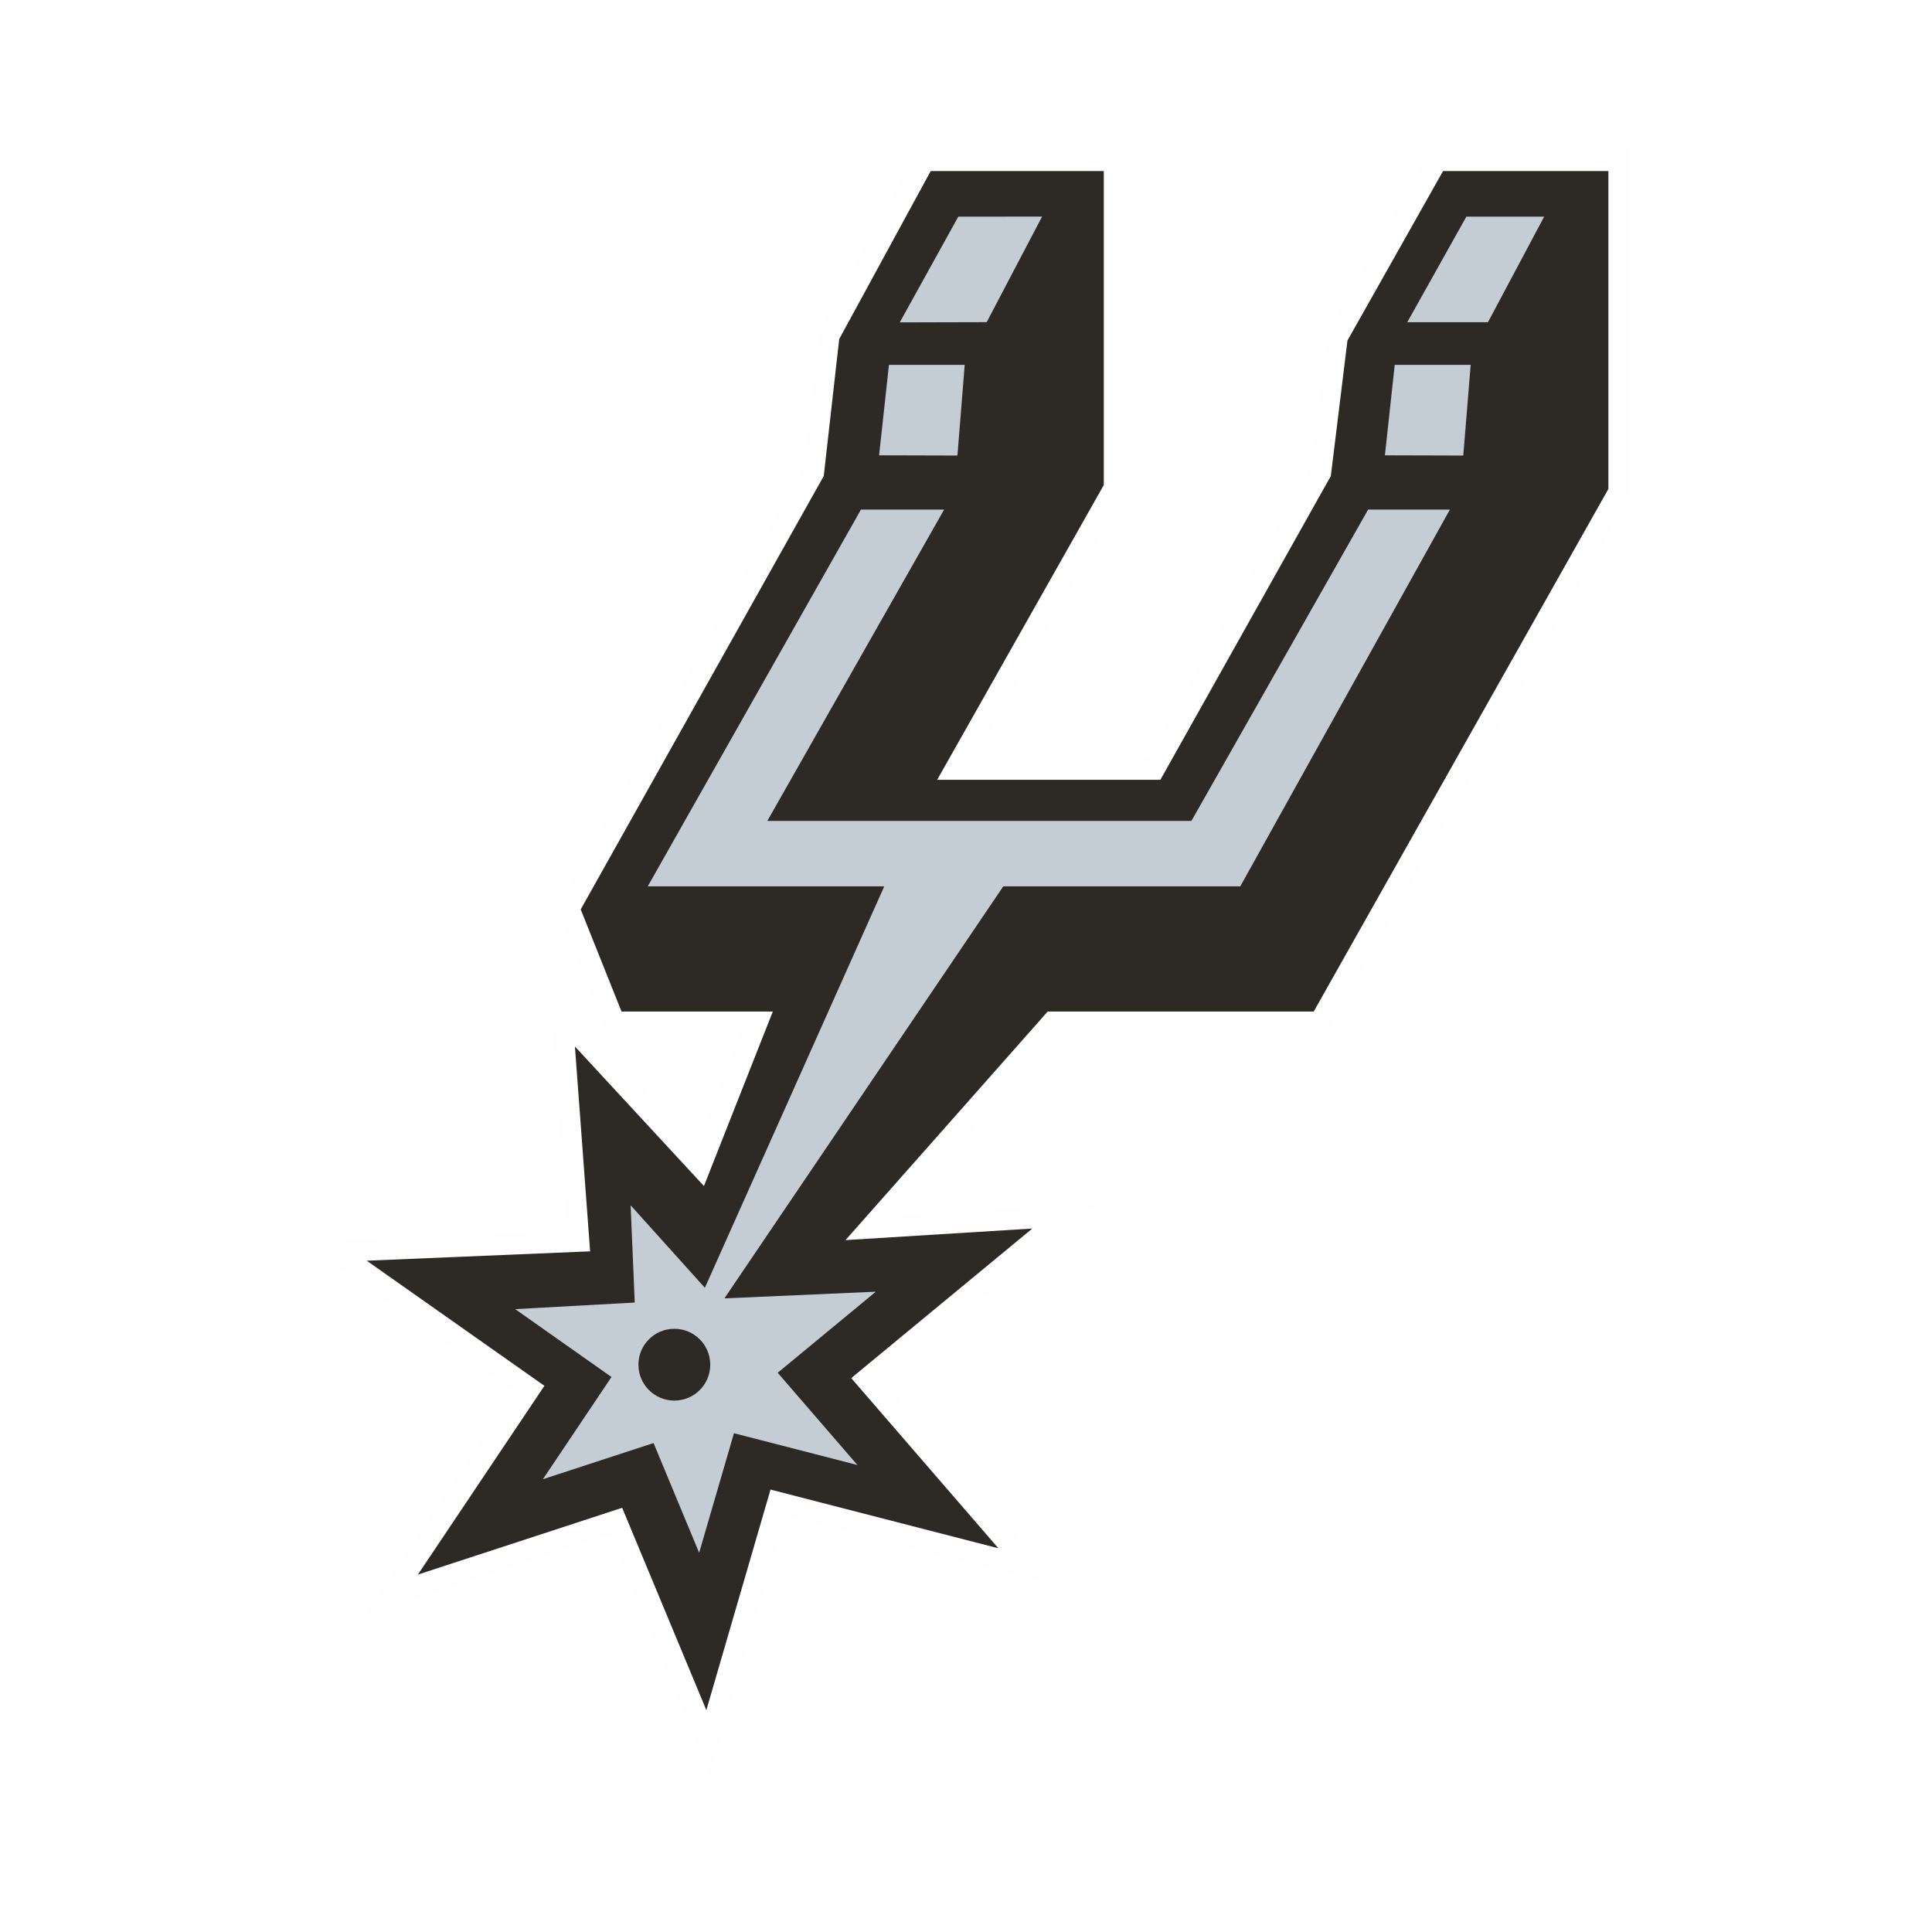
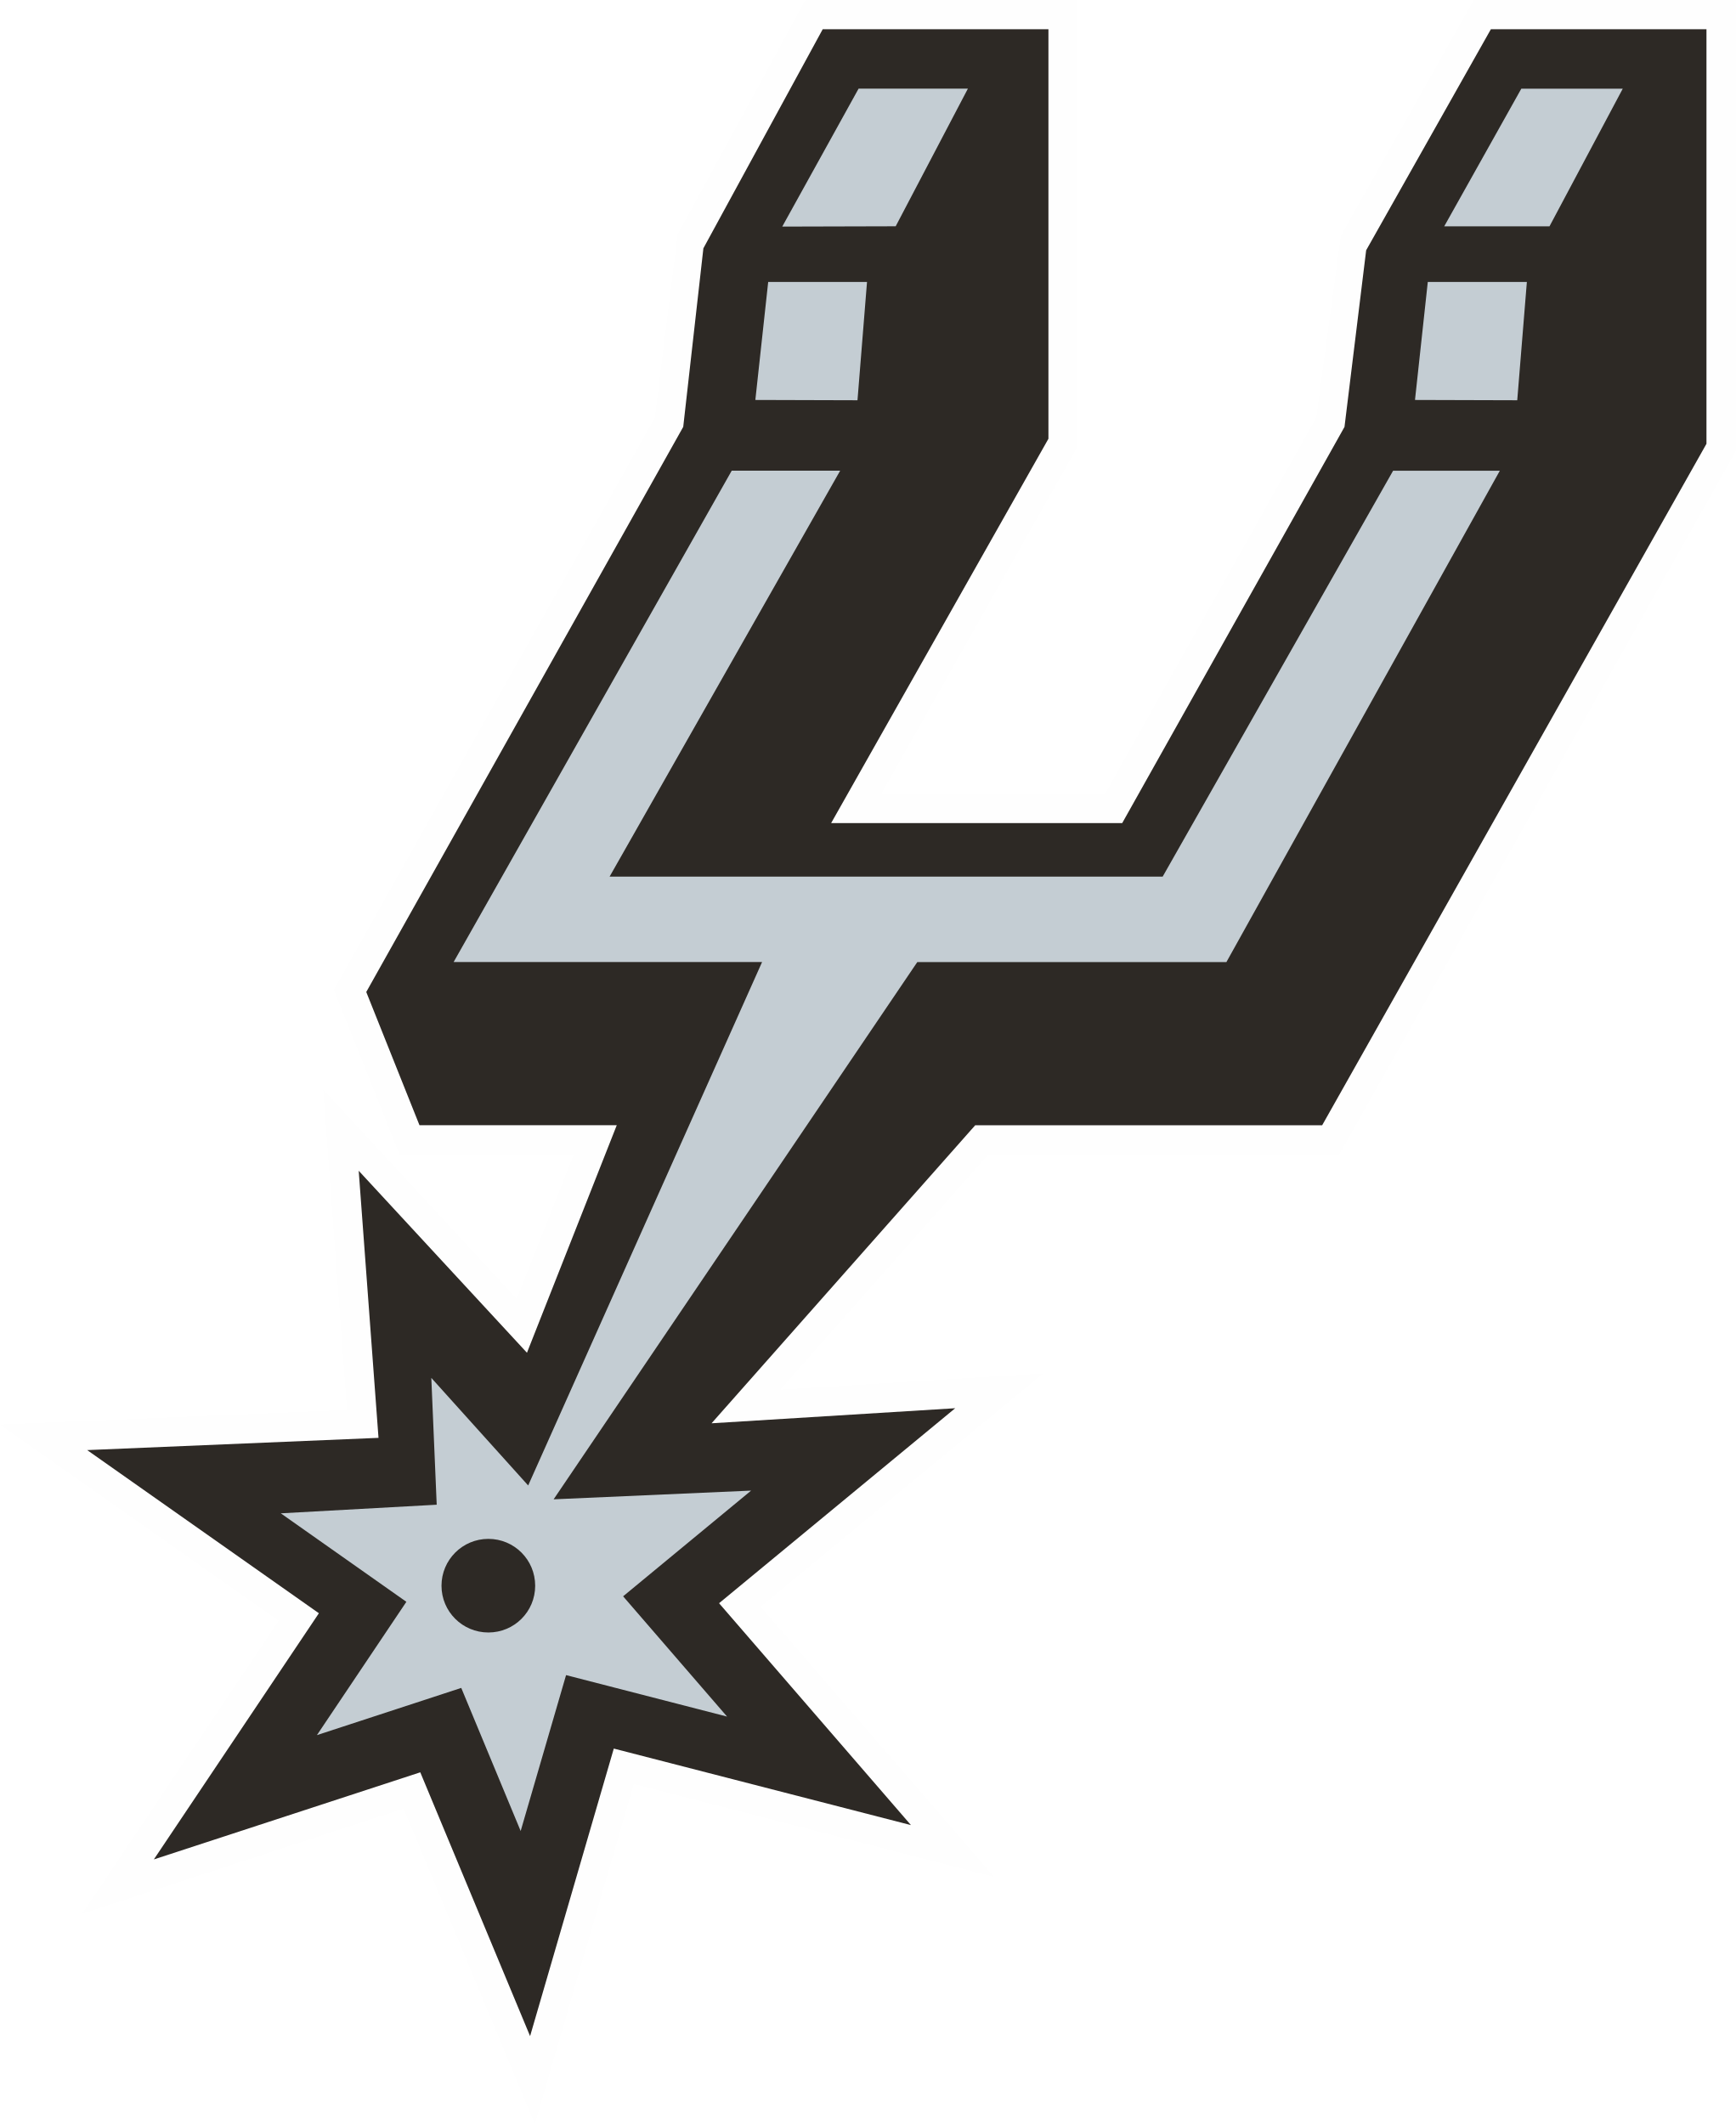
- <svg xmlns="http://www.w3.org/2000/svg" width="500" height="500" viewBox="0 0 500 500">
-   <g fill="none" fill-rule="evenodd">
-     <path fill="#FEFEFE" fill-rule="nonzero" d="M370.074 38.464L343.68 85.268l-4.871 36.081-41.899 74.668h-44.416l38.965-68.947V38.464h-54.029L212.103 84.966l-4.546 36.406-63.678 113.569 13.035 32.657h34.558l-11.307 28.642-38.397-41.535 4.72 63.597-68.873 2.89 55.305 38.936-38.965 58.131 63.771-20.855 26.035 62.61 19.645-67.496 71.494 18.441-46.329-53.616 56.059-46.305-52.185 3.238 41.296-46.676h69.627l77.93-138.207.742-1.335V38.464z" />
-     <path fill="#FEFEFE" fill-rule="nonzero" d="M373.466 44.261l-24.747 43.868-4.302 35.059-44.114 78.626h-57.764l43.117-76.281V44.261h-44.787l-23.681 43.485-4.001 35.442-62.901 112.165 10.565 26.437h39.151l-17.824 45.156-33.387-36.115 3.931 53.013-57.81 2.425 45.981 32.379-32.749 48.858 52.87-17.292 21.79 52.363 16.607-57.075 58.97 15.191-38.084-44.042 46.863-38.704-48.347 2.994 52.325-59.152h68.85l76.26-135.248V44.261zM373.466 48.407v-4.143 4.143z" />
-     <path fill="#2D2925" fill-rule="nonzero" d="M373.466 44.261l-24.747 43.868-4.302 35.059-44.114 78.626h-57.764l43.117-76.281V44.261h-44.787l-23.681 43.485-4.001 35.442-62.901 112.165 10.565 26.437h39.151l-17.824 45.156-33.387-36.115 3.931 53.013-57.81 2.425 45.981 32.379-32.749 48.858 52.87-17.292 21.79 52.363 16.607-57.075 58.97 15.191-38.084-44.042 46.863-38.704-48.347 2.994 52.325-59.152h68.85l76.26-135.248V44.261z" />
-     <path fill="#C4CDD3" fill-rule="nonzero" d="M364.2 83.387h20.886l14.542-27.319h-20.132zM232.859 83.432l22.498-.058 14.334-27.319-21.686.012zM227.508 117.839l20.271.058 1.89-23.477h-19.61zM358.413 117.839l20.283.058 1.913-23.477h-19.657zM174.524 362.468c-5.137 0-9.301-4.155-9.301-9.284 0-5.141 4.163-9.296 9.301-9.296 5.137 0 9.289 4.155 9.289 9.296 0 5.13-4.152 9.284-9.289 9.284zm179.541-230.585l-45.726 80.564h-109.752l45.749-80.564h-21.524l-55.177 97.507h61.208l-46.422 103.89-19.216-21.354 1.067 25.172-30.94 1.706 24.922 17.559-17.755 26.46 28.644-9.365 11.794 28.398 9.011-30.94 31.949 8.228-20.631-23.872 25.397-20.982-39.185 1.729 72.167-106.629h61.335l54.25-97.507h-21.164z" />
-     <path d="M0 0h500v500H0z" />
-   </g>
+ <svg xmlns="http://www.w3.org/2000/svg" id="Ebene_1" version="1.1" viewBox="0 0 344.42 421.55">
+   <defs>
+     <style>
+       .st0 {
+         fill: none;
+       }
+ 
+       .st1 {
+         fill: #2d2925;
+       }
+ 
+       .st2 {
+         fill: #fefefe;
+       }
+ 
+       .st3 {
+         fill: #c4cdd3;
+       }
+     </style>
+   </defs>
+   <path class="st2" d="M292.46,0l-26.39,46.8-4.87,36.08-41.9,74.67h-44.42l38.97-68.95V0h-54.03l-25.33,46.5-4.55,36.41-63.68,113.57,13.03,32.66h34.56l-11.31,28.64-38.4-41.54,4.72,63.6-68.87,2.89,55.31,38.94-38.97,58.13,63.77-20.85,26.03,62.61,19.65-67.5,71.49,18.44-46.33-53.62,56.06-46.3-52.19,3.24,41.3-46.68h69.63l77.93-138.21.74-1.33V0h-51.97Z" />
+   <path class="st2" d="M295.85,5.8l-24.75,43.87-4.3,35.06-44.11,78.63h-57.76l43.12-76.28V5.8h-44.79l-23.68,43.48-4,35.44-62.9,112.16,10.56,26.44h39.15l-17.82,45.16-33.39-36.12,3.93,53.01-57.81,2.43,45.98,32.38-32.75,48.86,52.87-17.29,21.79,52.36,16.61-57.07,58.97,15.19-38.08-44.04,46.86-38.7-48.35,2.99,52.32-59.15h68.85l76.26-135.25V5.8h-42.78ZM295.85,9.94v-4.14,4.14h0Z" />
+   <path class="st1" d="M295.85,5.8l-24.75,43.87-4.3,35.06-44.11,78.63h-57.76l43.12-76.28V5.8h-44.79l-23.68,43.48-4,35.44-62.9,112.16,10.56,26.44h39.15l-17.82,45.16-33.39-36.12,3.93,53.01-57.81,2.43,45.98,32.38-32.75,48.86,52.87-17.29,21.79,52.36,16.61-57.07,58.97,15.19-38.08-44.04,46.86-38.7-48.35,2.99,52.32-59.15h68.85l76.26-135.25V5.8h-42.78Z" />
+   <path class="st3" d="M286.59,44.92h20.89l14.54-27.32h-20.13l-15.3,27.32ZM155.24,44.97l22.5-.06,14.33-27.32h-21.69s-15.15,27.38-15.15,27.38ZM149.89,79.38l20.27.06,1.89-23.48h-19.61l-2.55,23.42ZM280.8,79.38l20.28.06,1.91-23.48h-19.66l-2.54,23.42ZM96.91,324c-5.14,0-9.3-4.15-9.3-9.28s4.16-9.3,9.3-9.3,9.29,4.15,9.29,9.3-4.15,9.28-9.29,9.28h0ZM276.45,93.42l-45.73,80.56h-109.75l45.75-80.56h-21.52l-55.18,97.51h61.21l-46.42,103.89-19.22-21.35,1.07,25.17-30.94,1.71,24.92,17.56-17.75,26.46,28.64-9.37,11.79,28.4,9.01-30.94,31.95,8.23-20.63-23.87,25.4-20.98-39.19,1.73,72.17-106.63h61.34l54.25-97.51h-21.16Z" />
+   <path class="st0" d="M-77.62-38.46h500v500H-77.62V-38.46Z" />
</svg>
